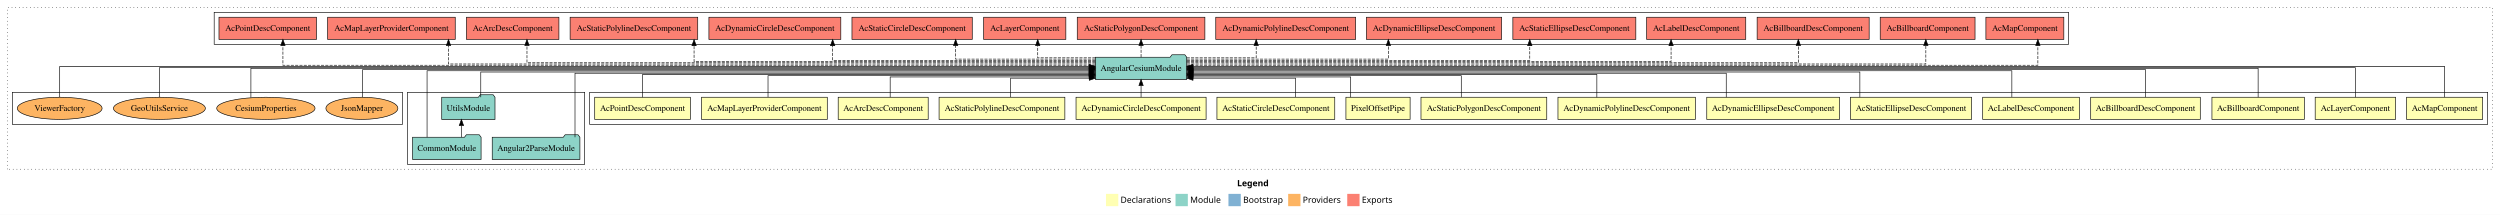
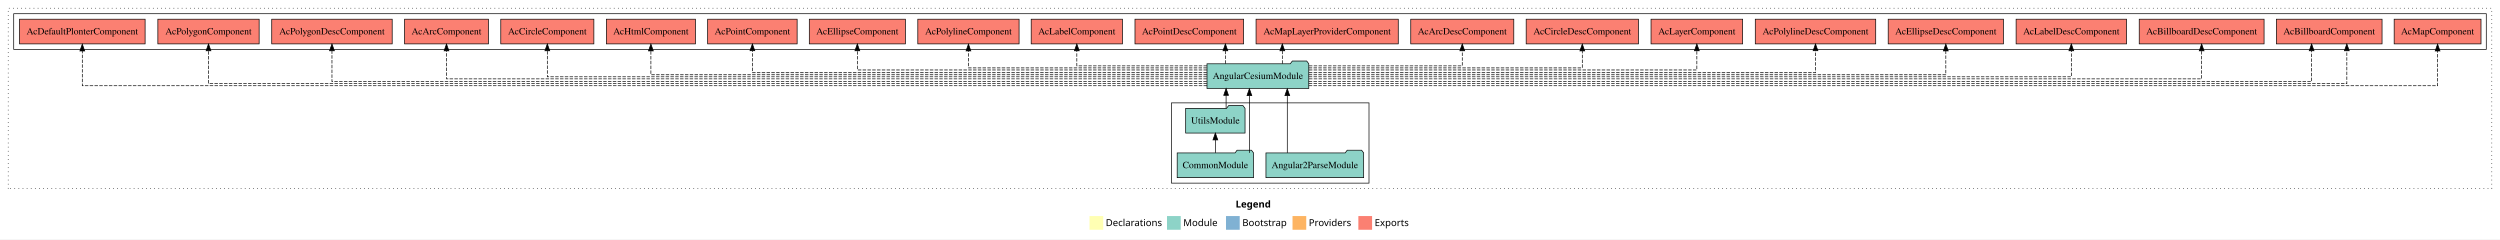
- <svg xmlns="http://www.w3.org/2000/svg" width="4062pt" height="349pt" viewBox="0.00 0.00 4062.00 349.00">
+ <svg xmlns="http://www.w3.org/2000/svg" width="3645pt" height="349pt" viewBox="0.00 0.00 3645.00 349.00">
  <g id="graph0" class="graph" transform="scale(1 1) rotate(0) translate(4 345)">
-     <polygon fill="#ffffff" stroke="transparent" points="-4,4 -4,-345 4058,-345 4058,4 -4,4" />
-     <text text-anchor="start" x="2006.009" y="-42.4" font-family="sans-serif" font-weight="bold" font-size="14.00" fill="#000000">Legend</text>
-     <polygon fill="#ffffb3" stroke="transparent" points="1793,-10 1793,-30 1813,-30 1813,-10 1793,-10" />
-     <text text-anchor="start" x="1816.629" y="-15.4" font-family="sans-serif" font-size="14.00" fill="#000000">  Declarations</text>
-     <polygon fill="#8dd3c7" stroke="transparent" points="1906,-10 1906,-30 1926,-30 1926,-10 1906,-10" />
-     <text text-anchor="start" x="1929.725" y="-15.4" font-family="sans-serif" font-size="14.00" fill="#000000">  Module</text>
-     <polygon fill="#80b1d3" stroke="transparent" points="1992,-10 1992,-30 2012,-30 2012,-10 1992,-10" />
-     <text text-anchor="start" x="2015.781" y="-15.4" font-family="sans-serif" font-size="14.00" fill="#000000">  Bootstrap</text>
-     <polygon fill="#fdb462" stroke="transparent" points="2089,-10 2089,-30 2109,-30 2109,-10 2089,-10" />
-     <text text-anchor="start" x="2112.673" y="-15.4" font-family="sans-serif" font-size="14.00" fill="#000000">  Providers</text>
-     <polygon fill="#fb8072" stroke="transparent" points="2185,-10 2185,-30 2205,-30 2205,-10 2185,-10" />
-     <text text-anchor="start" x="2208.726" y="-15.4" font-family="sans-serif" font-size="14.00" fill="#000000">  Exports</text>
+     <polygon fill="#ffffff" stroke="transparent" points="-4,4 -4,-345 3641,-345 3641,4 -4,4" />
+     <text text-anchor="start" x="1797.509" y="-42.4" font-family="sans-serif" font-weight="bold" font-size="14.00" fill="#000000">Legend</text>
+     <polygon fill="#ffffb3" stroke="transparent" points="1584.5,-10 1584.5,-30 1604.5,-30 1604.5,-10 1584.5,-10" />
+     <text text-anchor="start" x="1608.129" y="-15.4" font-family="sans-serif" font-size="14.00" fill="#000000">  Declarations</text>
+     <polygon fill="#8dd3c7" stroke="transparent" points="1697.5,-10 1697.5,-30 1717.5,-30 1717.5,-10 1697.5,-10" />
+     <text text-anchor="start" x="1721.225" y="-15.4" font-family="sans-serif" font-size="14.00" fill="#000000">  Module</text>
+     <polygon fill="#80b1d3" stroke="transparent" points="1783.5,-10 1783.5,-30 1803.5,-30 1803.5,-10 1783.5,-10" />
+     <text text-anchor="start" x="1807.281" y="-15.4" font-family="sans-serif" font-size="14.00" fill="#000000">  Bootstrap</text>
+     <polygon fill="#fdb462" stroke="transparent" points="1880.5,-10 1880.5,-30 1900.5,-30 1900.5,-10 1880.5,-10" />
+     <text text-anchor="start" x="1904.173" y="-15.4" font-family="sans-serif" font-size="14.00" fill="#000000">  Providers</text>
+     <polygon fill="#fb8072" stroke="transparent" points="1976.5,-10 1976.5,-30 1996.5,-30 1996.5,-10 1976.5,-10" />
+     <text text-anchor="start" x="2000.226" y="-15.4" font-family="sans-serif" font-size="14.00" fill="#000000">  Exports</text>
    <g id="clust1" class="cluster">
-       <polygon fill="none" stroke="#000000" stroke-dasharray="1,5" points="8,-70 8,-333 4046,-333 4046,-70 8,-70" />
-     </g>
-     <g id="clust2" class="cluster">
-       <polygon fill="none" stroke="#000000" points="954,-143 954,-195 4038,-195 4038,-143 954,-143" />
-     </g>
-     <g id="clust19" class="cluster">
-       <polygon fill="none" stroke="#000000" points="658,-78 658,-195 946,-195 946,-78 658,-78" />
-     </g>
-     <g id="clust20" class="cluster">
-       <polygon fill="none" stroke="#000000" points="344,-273 344,-325 3357,-325 3357,-273 344,-273" />
-     </g>
-     <g id="clust22" class="cluster">
-       <polygon fill="none" stroke="#000000" points="16,-143 16,-195 650,-195 650,-143 16,-143" />
+       <polygon fill="none" stroke="#000000" stroke-dasharray="1,5" points="8,-70 8,-333 3629,-333 3629,-70 8,-70" />
+     </g>
+     <g id="clust3" class="cluster">
+       <polygon fill="none" stroke="#000000" points="1704,-78 1704,-195 1992,-195 1992,-78 1704,-78" />
+     </g>
+     <g id="clust4" class="cluster">
+       <polygon fill="none" stroke="#000000" points="16,-273 16,-325 3621,-325 3621,-273 16,-273" />
    </g>
    <g id="node1" class="node">
-       <polygon fill="#ffffb3" stroke="#000000" points="4029.813,-187 3906.187,-187 3906.187,-151 4029.813,-151 4029.813,-187" />
-       <text text-anchor="middle" x="3968" y="-164.8" font-family="Times,serif" font-size="14.00" fill="#000000">AcMapComponent</text>
+       <polygon fill="#8dd3c7" stroke="#000000" points="1823.668,-122 1820.668,-126 1799.668,-126 1796.668,-122 1712.332,-122 1712.332,-86 1823.668,-86 1823.668,-122" />
+       <text text-anchor="middle" x="1768" y="-99.8" font-family="Times,serif" font-size="14.00" fill="#000000">CommonModule</text>
+     </g>
+     <g id="node3" class="node">
+       <polygon fill="#8dd3c7" stroke="#000000" points="1811.273,-187 1808.273,-191 1787.273,-191 1784.273,-187 1724.727,-187 1724.727,-151 1811.273,-151 1811.273,-187" />
+       <text text-anchor="middle" x="1768" y="-164.8" font-family="Times,serif" font-size="14.00" fill="#000000">UtilsModule</text>
+     </g>
+     <g id="edge26" class="edge">
+       <path fill="none" stroke="#000000" d="M1768,-122.106C1768,-122.106 1768,-140.991 1768,-140.991" />
+       <polygon fill="#000000" stroke="#000000" points="1764.5,-140.991 1768,-150.991 1771.5,-140.991 1764.5,-140.991" />
+     </g>
+     <g id="node4" class="node">
+       <polygon fill="#8dd3c7" stroke="#000000" points="1904.199,-252 1901.199,-256 1880.199,-256 1877.199,-252 1755.801,-252 1755.801,-216 1904.199,-216 1904.199,-252" />
+       <text text-anchor="middle" x="1830" y="-229.8" font-family="Times,serif" font-size="14.00" fill="#000000">AngularCesiumModule</text>
+     </g>
+     <g id="edge1" class="edge">
+       <path fill="none" stroke="#000000" d="M1817.61,-122.076C1817.61,-122.076 1817.61,-205.659 1817.61,-205.659" />
+       <polygon fill="#000000" stroke="#000000" points="1814.11,-205.659 1817.61,-215.659 1821.11,-205.659 1814.11,-205.659" />
+     </g>
+     <g id="node2" class="node">
+       <polygon fill="#8dd3c7" stroke="#000000" points="1984.239,-122 1981.239,-126 1960.239,-126 1957.239,-122 1841.761,-122 1841.761,-86 1984.239,-86 1984.239,-122" />
+       <text text-anchor="middle" x="1913" y="-99.8" font-family="Times,serif" font-size="14.00" fill="#000000">Angular2ParseModule</text>
+     </g>
+     <g id="edge2" class="edge">
+       <path fill="none" stroke="#000000" d="M1872.865,-122.076C1872.865,-122.076 1872.865,-205.659 1872.865,-205.659" />
+       <polygon fill="#000000" stroke="#000000" points="1869.365,-205.659 1872.865,-215.659 1876.365,-205.659 1869.365,-205.659" />
+     </g>
+     <g id="edge3" class="edge">
+       <path fill="none" stroke="#000000" d="M1783.643,-187.106C1783.643,-187.106 1783.643,-205.991 1783.643,-205.991" />
+       <polygon fill="#000000" stroke="#000000" points="1780.143,-205.991 1783.643,-215.991 1787.143,-205.991 1780.143,-205.991" />
+     </g>
+     <g id="node5" class="node">
+       <polygon fill="#fb8072" stroke="#000000" points="3613.313,-317 3486.687,-317 3486.687,-281 3613.313,-281 3613.313,-317" />
+       <text text-anchor="middle" x="3550" y="-294.8" font-family="Times,serif" font-size="14.00" fill="#000000">AcMapComponent </text>
+     </g>
+     <g id="edge4" class="edge">
+       <path fill="none" stroke="#000000" stroke-dasharray="5,2" d="M1904.182,-220C2233.86,-220 3550,-220 3550,-220 3550,-220 3550,-270.677 3550,-270.677" />
+       <polygon fill="#000000" stroke="#000000" points="3546.5,-270.677 3550,-280.677 3553.5,-270.677 3546.5,-270.677" />
+     </g>
+     <g id="node6" class="node">
+       <polygon fill="#fb8072" stroke="#000000" points="3469.037,-317 3314.963,-317 3314.963,-281 3469.037,-281 3469.037,-317" />
+       <text text-anchor="middle" x="3392" y="-294.8" font-family="Times,serif" font-size="14.00" fill="#000000">AcBillboardComponent </text>
+     </g>
+     <g id="edge5" class="edge">
+       <path fill="none" stroke="#000000" stroke-dasharray="5,2" d="M1904.1,-226C2210.987,-226 3366.327,-226 3366.327,-226 3366.327,-226 3366.327,-270.955 3366.327,-270.955" />
+       <polygon fill="#000000" stroke="#000000" points="3362.827,-270.955 3366.327,-280.955 3369.827,-270.955 3362.827,-270.955" />
+     </g>
+     <g id="edge19" class="edge">
+       <path fill="none" stroke="#000000" stroke-dasharray="5,2" d="M1904.183,-223C2217.662,-223 3417.673,-223 3417.673,-223 3417.673,-223 3417.673,-270.989 3417.673,-270.989" />
+       <polygon fill="#000000" stroke="#000000" points="3414.173,-270.989 3417.673,-280.989 3421.173,-270.989 3414.173,-270.989" />
+     </g>
+     <g id="node7" class="node">
+       <polygon fill="#fb8072" stroke="#000000" points="3297.018,-317 3114.982,-317 3114.982,-281 3297.018,-281 3297.018,-317" />
+       <text text-anchor="middle" x="3206" y="-294.8" font-family="Times,serif" font-size="14.00" fill="#000000">AcBillboardDescComponent </text>
+     </g>
+     <g id="edge6" class="edge">
+       <path fill="none" stroke="#000000" stroke-dasharray="5,2" d="M1904.468,-230C2190.943,-230 3206,-230 3206,-230 3206,-230 3206,-270.871 3206,-270.871" />
+       <polygon fill="#000000" stroke="#000000" points="3202.5,-270.871 3206,-280.871 3209.5,-270.871 3202.5,-270.871" />
+     </g>
+     <g id="node8" class="node">
+       <polygon fill="#fb8072" stroke="#000000" points="3096.506,-317 2935.494,-317 2935.494,-281 3096.506,-281 3096.506,-317" />
+       <text text-anchor="middle" x="3016" y="-294.8" font-family="Times,serif" font-size="14.00" fill="#000000">AcLabelDescComponent </text>
+     </g>
+     <g id="edge7" class="edge">
+       <path fill="none" stroke="#000000" stroke-dasharray="5,2" d="M1904.19,-233C2163.834,-233 3016,-233 3016,-233 3016,-233 3016,-270.965 3016,-270.965" />
+       <polygon fill="#000000" stroke="#000000" points="3012.5,-270.965 3016,-280.965 3019.5,-270.965 3012.5,-270.965" />
+     </g>
+     <g id="node9" class="node">
+       <polygon fill="#fb8072" stroke="#000000" points="2917.018,-317 2748.982,-317 2748.982,-281 2917.018,-281 2917.018,-317" />
+       <text text-anchor="middle" x="2833" y="-294.8" font-family="Times,serif" font-size="14.00" fill="#000000">AcEllipseDescComponent </text>
+     </g>
+     <g id="edge8" class="edge">
+       <path fill="none" stroke="#000000" stroke-dasharray="5,2" d="M1904.16,-236C2136.2,-236 2833,-236 2833,-236 2833,-236 2833,-270.778 2833,-270.778" />
+       <polygon fill="#000000" stroke="#000000" points="2829.5,-270.778 2833,-280.778 2836.5,-270.778 2829.5,-270.778" />
+     </g>
+     <g id="node10" class="node">
+       <polygon fill="#fb8072" stroke="#000000" points="2730.803,-317 2555.197,-317 2555.197,-281 2730.803,-281 2730.803,-317" />
+       <text text-anchor="middle" x="2643" y="-294.8" font-family="Times,serif" font-size="14.00" fill="#000000">AcPolylineDescComponent </text>
+     </g>
+     <g id="edge9" class="edge">
+       <path fill="none" stroke="#000000" stroke-dasharray="5,2" d="M1904.304,-239C2105.002,-239 2643,-239 2643,-239 2643,-239 2643,-270.998 2643,-270.998" />
+       <polygon fill="#000000" stroke="#000000" points="2639.5,-270.998 2643,-280.998 2646.5,-270.998 2639.5,-270.998" />
+     </g>
+     <g id="node11" class="node">
+       <polygon fill="#fb8072" stroke="#000000" points="2536.796,-317 2403.204,-317 2403.204,-281 2536.796,-281 2536.796,-317" />
+       <text text-anchor="middle" x="2470" y="-294.8" font-family="Times,serif" font-size="14.00" fill="#000000">AcLayerComponent </text>
+     </g>
+     <g id="edge10" class="edge">
+       <path fill="none" stroke="#000000" stroke-dasharray="5,2" d="M1904.355,-243C2073.002,-243 2470,-243 2470,-243 2470,-243 2470,-270.973 2470,-270.973" />
+       <polygon fill="#000000" stroke="#000000" points="2466.5,-270.973 2470,-280.973 2473.5,-270.973 2466.5,-270.973" />
+     </g>
+     <g id="node12" class="node">
+       <polygon fill="#fb8072" stroke="#000000" points="2384.842,-317 2221.158,-317 2221.158,-281 2384.842,-281 2384.842,-317" />
+       <text text-anchor="middle" x="2303" y="-294.8" font-family="Times,serif" font-size="14.00" fill="#000000">AcCircleDescComponent </text>
+     </g>
+     <g id="edge11" class="edge">
+       <path fill="none" stroke="#000000" stroke-dasharray="5,2" d="M1904.166,-246C2037.284,-246 2303,-246 2303,-246 2303,-246 2303,-270.76 2303,-270.76" />
+       <polygon fill="#000000" stroke="#000000" points="2299.5,-270.76 2303,-280.76 2306.5,-270.76 2299.5,-270.76" />
+     </g>
+     <g id="node13" class="node">
+       <polygon fill="#fb8072" stroke="#000000" points="2203.116,-317 2052.884,-317 2052.884,-281 2203.116,-281 2203.116,-317" />
+       <text text-anchor="middle" x="2128" y="-294.8" font-family="Times,serif" font-size="14.00" fill="#000000">AcArcDescComponent </text>
+     </g>
+     <g id="edge12" class="edge">
+       <path fill="none" stroke="#000000" stroke-dasharray="5,2" d="M1904.429,-249C1992.695,-249 2128,-249 2128,-249 2128,-249 2128,-270.949 2128,-270.949" />
+       <polygon fill="#000000" stroke="#000000" points="2124.5,-270.949 2128,-280.949 2131.5,-270.949 2124.5,-270.949" />
+     </g>
+     <g id="node14" class="node">
+       <polygon fill="#fb8072" stroke="#000000" points="2034.665,-317 1827.335,-317 1827.335,-281 2034.665,-281 2034.665,-317" />
+       <text text-anchor="middle" x="1931" y="-294.8" font-family="Times,serif" font-size="14.00" fill="#000000">AcMapLayerProviderComponent </text>
+     </g>
+     <g id="edge13" class="edge">
+       <path fill="none" stroke="#000000" stroke-dasharray="5,2" d="M1865.634,-252.106C1865.634,-252.106 1865.634,-270.991 1865.634,-270.991" />
+       <polygon fill="#000000" stroke="#000000" points="1862.134,-270.991 1865.634,-280.991 1869.134,-270.991 1862.134,-270.991" />
+     </g>
+     <g id="node15" class="node">
+       <polygon fill="#fb8072" stroke="#000000" points="1809.198,-317 1650.802,-317 1650.802,-281 1809.198,-281 1809.198,-317" />
+       <text text-anchor="middle" x="1730" y="-294.8" font-family="Times,serif" font-size="14.00" fill="#000000">AcPointDescComponent </text>
+     </g>
+     <g id="edge14" class="edge">
+       <path fill="none" stroke="#000000" stroke-dasharray="5,2" d="M1782.625,-252.106C1782.625,-252.106 1782.625,-270.991 1782.625,-270.991" />
+       <polygon fill="#000000" stroke="#000000" points="1779.125,-270.991 1782.625,-280.991 1786.125,-270.991 1779.125,-270.991" />
+     </g>
+     <g id="node16" class="node">
+       <polygon fill="#fb8072" stroke="#000000" points="1632.526,-317 1499.474,-317 1499.474,-281 1632.526,-281 1632.526,-317" />
+       <text text-anchor="middle" x="1566" y="-294.8" font-family="Times,serif" font-size="14.00" fill="#000000">AcLabelComponent </text>
+     </g>
+     <g id="edge15" class="edge">
+       <path fill="none" stroke="#000000" stroke-dasharray="5,2" d="M1755.759,-249C1677.674,-249 1566,-249 1566,-249 1566,-249 1566,-270.949 1566,-270.949" />
+       <polygon fill="#000000" stroke="#000000" points="1562.5,-270.949 1566,-280.949 1569.5,-270.949 1562.5,-270.949" />
    </g>
    <g id="node17" class="node">
-       <polygon fill="#8dd3c7" stroke="#000000" points="1924.199,-252 1921.199,-256 1900.199,-256 1897.199,-252 1775.801,-252 1775.801,-216 1924.199,-216 1924.199,-252" />
-       <text text-anchor="middle" x="1850" y="-229.8" font-family="Times,serif" font-size="14.00" fill="#000000">AngularCesiumModule</text>
-     </g>
-     <g id="edge1" class="edge">
-       <path fill="none" stroke="#000000" d="M3968,-187.223C3968,-207.365 3968,-237 3968,-237 3968,-237 1934.139,-237 1934.139,-237" />
-       <polygon fill="#000000" stroke="#000000" points="1934.139,-233.5 1924.139,-237 1934.139,-240.5 1934.139,-233.5" />
-     </g>
-     <g id="node2" class="node">
-       <polygon fill="#ffffb3" stroke="#000000" points="3888.296,-187 3757.704,-187 3757.704,-151 3888.296,-151 3888.296,-187" />
-       <text text-anchor="middle" x="3823" y="-164.8" font-family="Times,serif" font-size="14.00" fill="#000000">AcLayerComponent</text>
-     </g>
-     <g id="edge2" class="edge">
-       <path fill="none" stroke="#000000" d="M3823,-187.035C3823,-206.576 3823,-235 3823,-235 3823,-235 1934.338,-235 1934.338,-235" />
-       <polygon fill="#000000" stroke="#000000" points="1934.338,-231.5 1924.338,-235 1934.338,-238.5 1934.338,-231.5" />
-     </g>
-     <g id="node3" class="node">
-       <polygon fill="#ffffb3" stroke="#000000" points="3740.038,-187 3589.962,-187 3589.962,-151 3740.038,-151 3740.038,-187" />
-       <text text-anchor="middle" x="3665" y="-164.8" font-family="Times,serif" font-size="14.00" fill="#000000">AcBillboardComponent</text>
-     </g>
-     <g id="edge3" class="edge">
-       <path fill="none" stroke="#000000" d="M3665,-187.106C3665,-206.339 3665,-234 3665,-234 3665,-234 1934.249,-234 1934.249,-234" />
-       <polygon fill="#000000" stroke="#000000" points="1934.249,-230.5 1924.249,-234 1934.249,-237.5 1934.249,-230.5" />
-     </g>
-     <g id="node4" class="node">
-       <polygon fill="#ffffb3" stroke="#000000" points="3571.018,-187 3392.982,-187 3392.982,-151 3571.018,-151 3571.018,-187" />
-       <text text-anchor="middle" x="3482" y="-164.8" font-family="Times,serif" font-size="14.00" fill="#000000">AcBillboardDescComponent</text>
-     </g>
-     <g id="edge4" class="edge">
-       <path fill="none" stroke="#000000" d="M3482,-187.222C3482,-205.828 3482,-232 3482,-232 3482,-232 1934.364,-232 1934.364,-232" />
-       <polygon fill="#000000" stroke="#000000" points="1934.364,-228.5 1924.364,-232 1934.364,-235.5 1934.364,-228.5" />
-     </g>
-     <g id="node5" class="node">
-       <polygon fill="#ffffb3" stroke="#000000" points="3374.507,-187 3217.493,-187 3217.493,-151 3374.507,-151 3374.507,-187" />
-       <text text-anchor="middle" x="3296" y="-164.8" font-family="Times,serif" font-size="14.00" fill="#000000">AcLabelDescComponent</text>
-     </g>
-     <g id="edge5" class="edge">
-       <path fill="none" stroke="#000000" d="M3264.865,-187.302C3264.865,-205.27 3264.865,-230 3264.865,-230 3264.865,-230 1934.573,-230 1934.573,-230" />
-       <polygon fill="#000000" stroke="#000000" points="1934.573,-226.5 1924.573,-230 1934.573,-233.5 1934.573,-226.5" />
-     </g>
-     <g id="node6" class="node">
-       <polygon fill="#ffffb3" stroke="#000000" points="3199.402,-187 3002.598,-187 3002.598,-151 3199.402,-151 3199.402,-187" />
-       <text text-anchor="middle" x="3101" y="-164.8" font-family="Times,serif" font-size="14.00" fill="#000000">AcStaticEllipseDescComponent</text>
-     </g>
-     <g id="edge6" class="edge">
-       <path fill="none" stroke="#000000" d="M3017.904,-187.023C3017.904,-204.373 3017.904,-228 3017.904,-228 3017.904,-228 1934.388,-228 1934.388,-228" />
-       <polygon fill="#000000" stroke="#000000" points="1934.388,-224.5 1924.388,-228 1934.388,-231.5 1934.388,-224.5" />
-     </g>
-     <g id="node7" class="node">
-       <polygon fill="#ffffb3" stroke="#000000" points="2984.835,-187 2769.165,-187 2769.165,-151 2984.835,-151 2984.835,-187" />
-       <text text-anchor="middle" x="2877" y="-164.8" font-family="Times,serif" font-size="14.00" fill="#000000">AcDynamicEllipseDescComponent</text>
-     </g>
-     <g id="edge7" class="edge">
-       <path fill="none" stroke="#000000" d="M2800.793,-187.035C2800.793,-203.734 2800.793,-226 2800.793,-226 2800.793,-226 1934.211,-226 1934.211,-226" />
-       <polygon fill="#000000" stroke="#000000" points="1934.211,-222.5 1924.211,-226 1934.211,-229.5 1934.211,-222.5" />
-     </g>
-     <g id="node8" class="node">
-       <polygon fill="#ffffb3" stroke="#000000" points="2750.62,-187 2527.38,-187 2527.38,-151 2750.62,-151 2750.62,-187" />
-       <text text-anchor="middle" x="2639" y="-164.8" font-family="Times,serif" font-size="14.00" fill="#000000">AcDynamicPolylineDescComponent</text>
-     </g>
-     <g id="edge8" class="edge">
-       <path fill="none" stroke="#000000" d="M2590.57,-187.009C2590.57,-203.049 2590.57,-224 2590.57,-224 2590.57,-224 1934.399,-224 1934.399,-224" />
-       <polygon fill="#000000" stroke="#000000" points="1934.399,-220.5 1924.399,-224 1934.399,-227.5 1934.399,-220.5" />
-     </g>
-     <g id="node9" class="node">
-       <polygon fill="#ffffb3" stroke="#000000" points="2509.191,-187 2304.809,-187 2304.809,-151 2509.191,-151 2509.191,-187" />
-       <text text-anchor="middle" x="2407" y="-164.8" font-family="Times,serif" font-size="14.00" fill="#000000">AcStaticPolygonDescComponent</text>
-     </g>
-     <g id="edge9" class="edge">
-       <path fill="none" stroke="#000000" d="M2370.286,-187.24C2370.286,-202.571 2370.286,-222 2370.286,-222 2370.286,-222 1934.268,-222 1934.268,-222" />
-       <polygon fill="#000000" stroke="#000000" points="1934.268,-218.5 1924.268,-222 1934.268,-225.5 1934.268,-218.5" />
-     </g>
-     <g id="node10" class="node">
-       <polygon fill="#ffffb3" stroke="#000000" points="2287.144,-187 2182.856,-187 2182.856,-151 2287.144,-151 2287.144,-187" />
-       <text text-anchor="middle" x="2235" y="-164.8" font-family="Times,serif" font-size="14.00" fill="#000000">PixelOffsetPipe</text>
-     </g>
-     <g id="edge10" class="edge">
-       <path fill="none" stroke="#000000" d="M2190.619,-187.124C2190.619,-201.783 2190.619,-220 2190.619,-220 2190.619,-220 1934.329,-220 1934.329,-220" />
-       <polygon fill="#000000" stroke="#000000" points="1934.329,-216.5 1924.329,-220 1934.329,-223.5 1934.329,-216.5" />
-     </g>
-     <g id="node11" class="node">
-       <polygon fill="#ffffb3" stroke="#000000" points="2164.725,-187 1973.275,-187 1973.275,-151 2164.725,-151 2164.725,-187" />
-       <text text-anchor="middle" x="2069" y="-164.8" font-family="Times,serif" font-size="14.00" fill="#000000">AcStaticCircleDescComponent</text>
-     </g>
-     <g id="edge11" class="edge">
-       <path fill="none" stroke="#000000" d="M2100.954,-187.246C2100.954,-201.177 2100.954,-218 2100.954,-218 2100.954,-218 1934.276,-218 1934.276,-218" />
-       <polygon fill="#000000" stroke="#000000" points="1934.276,-214.5 1924.276,-218 1934.276,-221.5 1934.276,-214.5" />
-     </g>
-     <g id="node12" class="node">
-       <polygon fill="#ffffb3" stroke="#000000" points="1955.659,-187 1744.341,-187 1744.341,-151 1955.659,-151 1955.659,-187" />
-       <text text-anchor="middle" x="1850" y="-164.8" font-family="Times,serif" font-size="14.00" fill="#000000">AcDynamicCircleDescComponent</text>
-     </g>
-     <g id="edge12" class="edge">
-       <path fill="none" stroke="#000000" d="M1850,-187.106C1850,-187.106 1850,-205.991 1850,-205.991" />
-       <polygon fill="#000000" stroke="#000000" points="1846.5,-205.991 1850,-215.991 1853.5,-205.991 1846.5,-205.991" />
-     </g>
-     <g id="node13" class="node">
-       <polygon fill="#ffffb3" stroke="#000000" points="1726.187,-187 1521.813,-187 1521.813,-151 1726.187,-151 1726.187,-187" />
-       <text text-anchor="middle" x="1624" y="-164.8" font-family="Times,serif" font-size="14.00" fill="#000000">AcStaticPolylineDescComponent</text>
-     </g>
-     <g id="edge13" class="edge">
-       <path fill="none" stroke="#000000" d="M1638.099,-187.246C1638.099,-201.177 1638.099,-218 1638.099,-218 1638.099,-218 1765.887,-218 1765.887,-218" />
-       <polygon fill="#000000" stroke="#000000" points="1765.887,-221.5 1775.887,-218 1765.887,-214.5 1765.887,-221.5" />
-     </g>
-     <g id="node14" class="node">
-       <polygon fill="#ffffb3" stroke="#000000" points="1504.116,-187 1357.884,-187 1357.884,-151 1504.116,-151 1504.116,-187" />
-       <text text-anchor="middle" x="1431" y="-164.8" font-family="Times,serif" font-size="14.00" fill="#000000">AcArcDescComponent</text>
-     </g>
-     <g id="edge14" class="edge">
-       <path fill="none" stroke="#000000" d="M1442.348,-187.124C1442.348,-201.783 1442.348,-220 1442.348,-220 1442.348,-220 1765.704,-220 1765.704,-220" />
-       <polygon fill="#000000" stroke="#000000" points="1765.704,-223.5 1775.704,-220 1765.704,-216.5 1765.704,-223.5" />
-     </g>
-     <g id="node15" class="node">
-       <polygon fill="#ffffb3" stroke="#000000" points="1340.164,-187 1135.836,-187 1135.836,-151 1340.164,-151 1340.164,-187" />
-       <text text-anchor="middle" x="1238" y="-164.8" font-family="Times,serif" font-size="14.00" fill="#000000">AcMapLayerProviderComponent</text>
-     </g>
-     <g id="edge15" class="edge">
-       <path fill="none" stroke="#000000" d="M1243.876,-187.24C1243.876,-202.571 1243.876,-222 1243.876,-222 1243.876,-222 1765.677,-222 1765.677,-222" />
-       <polygon fill="#000000" stroke="#000000" points="1765.677,-225.5 1775.677,-222 1765.677,-218.5 1765.677,-225.5" />
-     </g>
-     <g id="node16" class="node">
-       <polygon fill="#ffffb3" stroke="#000000" points="1117.698,-187 962.302,-187 962.302,-151 1117.698,-151 1117.698,-187" />
-       <text text-anchor="middle" x="1040" y="-164.8" font-family="Times,serif" font-size="14.00" fill="#000000">AcPointDescComponent</text>
+       <polygon fill="#fb8072" stroke="#000000" points="1481.823,-317 1334.177,-317 1334.177,-281 1481.823,-281 1481.823,-317" />
+       <text text-anchor="middle" x="1408" y="-294.8" font-family="Times,serif" font-size="14.00" fill="#000000">AcPolylineComponent </text>
    </g>
    <g id="edge16" class="edge">
-       <path fill="none" stroke="#000000" d="M1040,-187.009C1040,-203.049 1040,-224 1040,-224 1040,-224 1765.61,-224 1765.61,-224" />
-       <polygon fill="#000000" stroke="#000000" points="1765.61,-227.5 1775.61,-224 1765.61,-220.5 1765.61,-227.5" />
+       <path fill="none" stroke="#000000" stroke-dasharray="5,2" d="M1755.526,-246C1634.378,-246 1408,-246 1408,-246 1408,-246 1408,-270.76 1408,-270.76" />
+       <polygon fill="#000000" stroke="#000000" points="1404.5,-270.76 1408,-280.76 1411.5,-270.76 1404.5,-270.76" />
+     </g>
+     <g id="node18" class="node">
+       <polygon fill="#fb8072" stroke="#000000" points="1316.037,-317 1175.963,-317 1175.963,-281 1316.037,-281 1316.037,-317" />
+       <text text-anchor="middle" x="1246" y="-294.8" font-family="Times,serif" font-size="14.00" fill="#000000">AcEllipseComponent </text>
+     </g>
+     <g id="edge17" class="edge">
+       <path fill="none" stroke="#000000" stroke-dasharray="5,2" d="M1755.74,-243C1598.447,-243 1246,-243 1246,-243 1246,-243 1246,-270.973 1246,-270.973" />
+       <polygon fill="#000000" stroke="#000000" points="1242.5,-270.973 1246,-280.973 1249.5,-270.973 1242.5,-270.973" />
+     </g>
+     <g id="node19" class="node">
+       <polygon fill="#fb8072" stroke="#000000" points="1158.218,-317 1027.782,-317 1027.782,-281 1158.218,-281 1158.218,-317" />
+       <text text-anchor="middle" x="1093" y="-294.8" font-family="Times,serif" font-size="14.00" fill="#000000">AcPointComponent </text>
+     </g>
+     <g id="edge18" class="edge">
+       <path fill="none" stroke="#000000" stroke-dasharray="5,2" d="M1755.618,-239C1568.488,-239 1093,-239 1093,-239 1093,-239 1093,-270.998 1093,-270.998" />
+       <polygon fill="#000000" stroke="#000000" points="1089.5,-270.998 1093,-280.998 1096.5,-270.998 1089.5,-270.998" />
+     </g>
+     <g id="node20" class="node">
+       <polygon fill="#fb8072" stroke="#000000" points="1009.932,-317 880.068,-317 880.068,-281 1009.932,-281 1009.932,-317" />
+       <text text-anchor="middle" x="945" y="-294.8" font-family="Times,serif" font-size="14.00" fill="#000000">AcHtmlComponent </text>
+     </g>
+     <g id="edge20" class="edge">
+       <path fill="none" stroke="#000000" stroke-dasharray="5,2" d="M1755.688,-236C1542.656,-236 945,-236 945,-236 945,-236 945,-270.778 945,-270.778" />
+       <polygon fill="#000000" stroke="#000000" points="941.5,-270.778 945,-280.778 948.5,-270.778 941.5,-270.778" />
    </g>
    <g id="node21" class="node">
-       <polygon fill="#fb8072" stroke="#000000" points="3349.313,-317 3222.687,-317 3222.687,-281 3349.313,-281 3349.313,-317" />
-       <text text-anchor="middle" x="3286" y="-294.8" font-family="Times,serif" font-size="14.00" fill="#000000">AcMapComponent </text>
-     </g>
-     <g id="edge20" class="edge">
-       <path fill="none" stroke="#000000" stroke-dasharray="5,2" d="M1924.263,-239C2221.199,-239 3307.135,-239 3307.135,-239 3307.135,-239 3307.135,-270.998 3307.135,-270.998" />
-       <polygon fill="#000000" stroke="#000000" points="3303.636,-270.998 3307.135,-280.998 3310.636,-270.998 3303.636,-270.998" />
+       <polygon fill="#fb8072" stroke="#000000" points="861.862,-317 726.138,-317 726.138,-281 861.862,-281 861.862,-317" />
+       <text text-anchor="middle" x="794" y="-294.8" font-family="Times,serif" font-size="14.00" fill="#000000">AcCircleComponent </text>
+     </g>
+     <g id="edge21" class="edge">
+       <path fill="none" stroke="#000000" stroke-dasharray="5,2" d="M1755.493,-233C1517.948,-233 794,-233 794,-233 794,-233 794,-270.965 794,-270.965" />
+       <polygon fill="#000000" stroke="#000000" points="790.5,-270.965 794,-280.965 797.5,-270.965 790.5,-270.965" />
    </g>
    <g id="node22" class="node">
-       <polygon fill="#fb8072" stroke="#000000" points="3205.037,-317 3050.963,-317 3050.963,-281 3205.037,-281 3205.037,-317" />
-       <text text-anchor="middle" x="3128" y="-294.8" font-family="Times,serif" font-size="14.00" fill="#000000">AcBillboardComponent </text>
-     </g>
-     <g id="edge21" class="edge">
-       <path fill="none" stroke="#000000" stroke-dasharray="5,2" d="M1924.533,-241C2197.264,-241 3125.091,-241 3125.091,-241 3125.091,-241 3125.091,-270.966 3125.091,-270.966" />
-       <polygon fill="#000000" stroke="#000000" points="3121.591,-270.966 3125.091,-280.966 3128.591,-270.966 3121.591,-270.966" />
+       <polygon fill="#fb8072" stroke="#000000" points="708.135,-317 585.865,-317 585.865,-281 708.135,-281 708.135,-317" />
+       <text text-anchor="middle" x="647" y="-294.8" font-family="Times,serif" font-size="14.00" fill="#000000">AcArcComponent </text>
+     </g>
+     <g id="edge22" class="edge">
+       <path fill="none" stroke="#000000" stroke-dasharray="5,2" d="M1755.55,-230C1496.032,-230 647,-230 647,-230 647,-230 647,-270.871 647,-270.871" />
+       <polygon fill="#000000" stroke="#000000" points="643.5,-270.871 647,-280.871 650.5,-270.871 643.5,-270.871" />
    </g>
    <g id="node23" class="node">
-       <polygon fill="#fb8072" stroke="#000000" points="3033.018,-317 2850.982,-317 2850.982,-281 3033.018,-281 3033.018,-317" />
-       <text text-anchor="middle" x="2942" y="-294.8" font-family="Times,serif" font-size="14.00" fill="#000000">AcBillboardDescComponent </text>
-     </g>
-     <g id="edge22" class="edge">
-       <path fill="none" stroke="#000000" stroke-dasharray="5,2" d="M1924.249,-243C2166.437,-243 2917.954,-243 2917.954,-243 2917.954,-243 2917.954,-270.973 2917.954,-270.973" />
-       <polygon fill="#000000" stroke="#000000" points="2914.454,-270.973 2917.954,-280.973 2921.454,-270.973 2914.454,-270.973" />
+       <polygon fill="#fb8072" stroke="#000000" points="567.807,-317 392.193,-317 392.193,-281 567.807,-281 567.807,-317" />
+       <text text-anchor="middle" x="480" y="-294.8" font-family="Times,serif" font-size="14.00" fill="#000000">AcPolygonDescComponent </text>
+     </g>
+     <g id="edge23" class="edge">
+       <path fill="none" stroke="#000000" stroke-dasharray="5,2" d="M1755.495,-226C1472.483,-226 480,-226 480,-226 480,-226 480,-270.955 480,-270.955" />
+       <polygon fill="#000000" stroke="#000000" points="476.5,-270.955 480,-280.955 483.5,-270.955 476.5,-270.955" />
    </g>
    <g id="node24" class="node">
-       <polygon fill="#fb8072" stroke="#000000" points="2832.506,-317 2671.494,-317 2671.494,-281 2832.506,-281 2832.506,-317" />
-       <text text-anchor="middle" x="2752" y="-294.8" font-family="Times,serif" font-size="14.00" fill="#000000">AcLabelDescComponent </text>
-     </g>
-     <g id="edge23" class="edge">
-       <path fill="none" stroke="#000000" stroke-dasharray="5,2" d="M1924.167,-245C2133.051,-245 2711.153,-245 2711.153,-245 2711.153,-245 2711.153,-270.718 2711.153,-270.718" />
-       <polygon fill="#000000" stroke="#000000" points="2707.653,-270.718 2711.153,-280.718 2714.653,-270.718 2707.653,-270.718" />
+       <polygon fill="#fb8072" stroke="#000000" points="373.827,-317 226.173,-317 226.173,-281 373.827,-281 373.827,-317" />
+       <text text-anchor="middle" x="300" y="-294.8" font-family="Times,serif" font-size="14.00" fill="#000000">AcPolygonComponent </text>
+     </g>
+     <g id="edge24" class="edge">
+       <path fill="none" stroke="#000000" stroke-dasharray="5,2" d="M1755.688,-223C1449.286,-223 300,-223 300,-223 300,-223 300,-270.989 300,-270.989" />
+       <polygon fill="#000000" stroke="#000000" points="296.5,-270.989 300,-280.989 303.5,-270.989 296.5,-270.989" />
    </g>
    <g id="node25" class="node">
-       <polygon fill="#fb8072" stroke="#000000" points="2653.901,-317 2454.099,-317 2454.099,-281 2653.901,-281 2653.901,-317" />
-       <text text-anchor="middle" x="2554" y="-294.8" font-family="Times,serif" font-size="14.00" fill="#000000">AcStaticEllipseDescComponent </text>
-     </g>
-     <g id="edge24" class="edge">
-       <path fill="none" stroke="#000000" stroke-dasharray="5,2" d="M1924.307,-247C2091.258,-247 2481.572,-247 2481.572,-247 2481.572,-247 2481.572,-270.813 2481.572,-270.813" />
-       <polygon fill="#000000" stroke="#000000" points="2478.073,-270.813 2481.572,-280.813 2485.073,-270.813 2478.073,-270.813" />
-     </g>
-     <g id="node26" class="node">
-       <polygon fill="#fb8072" stroke="#000000" points="2435.835,-317 2216.165,-317 2216.165,-281 2435.835,-281 2435.835,-317" />
-       <text text-anchor="middle" x="2326" y="-294.8" font-family="Times,serif" font-size="14.00" fill="#000000">AcDynamicEllipseDescComponent </text>
+       <polygon fill="#fb8072" stroke="#000000" points="207.571,-317 24.429,-317 24.429,-281 207.571,-281 207.571,-317" />
+       <text text-anchor="middle" x="116" y="-294.8" font-family="Times,serif" font-size="14.00" fill="#000000">AcDefaultPlonterComponent </text>
    </g>
    <g id="edge25" class="edge">
-       <path fill="none" stroke="#000000" stroke-dasharray="5,2" d="M1924.17,-249C2040.275,-249 2251.827,-249 2251.827,-249 2251.827,-249 2251.827,-270.949 2251.827,-270.949" />
-       <polygon fill="#000000" stroke="#000000" points="2248.327,-270.949 2251.827,-280.949 2255.327,-270.949 2248.327,-270.949" />
-     </g>
-     <g id="node27" class="node">
-       <polygon fill="#fb8072" stroke="#000000" points="2198.62,-317 1971.38,-317 1971.38,-281 2198.62,-281 2198.62,-317" />
-       <text text-anchor="middle" x="2085" y="-294.8" font-family="Times,serif" font-size="14.00" fill="#000000">AcDynamicPolylineDescComponent </text>
-     </g>
-     <g id="edge26" class="edge">
-       <path fill="none" stroke="#000000" stroke-dasharray="5,2" d="M1924.194,-251C1976.416,-251 2037.046,-251 2037.046,-251 2037.046,-251 2037.046,-270.853 2037.046,-270.853" />
-       <polygon fill="#000000" stroke="#000000" points="2033.546,-270.853 2037.046,-280.853 2040.546,-270.853 2033.546,-270.853" />
-     </g>
-     <g id="node28" class="node">
-       <polygon fill="#fb8072" stroke="#000000" points="1953.691,-317 1746.309,-317 1746.309,-281 1953.691,-281 1953.691,-317" />
-       <text text-anchor="middle" x="1850" y="-294.8" font-family="Times,serif" font-size="14.00" fill="#000000">AcStaticPolygonDescComponent </text>
-     </g>
-     <g id="edge27" class="edge">
-       <path fill="none" stroke="#000000" stroke-dasharray="5,2" d="M1850,-252.106C1850,-252.106 1850,-270.991 1850,-270.991" />
-       <polygon fill="#000000" stroke="#000000" points="1846.5,-270.991 1850,-280.991 1853.5,-270.991 1846.5,-270.991" />
-     </g>
-     <g id="node29" class="node">
-       <polygon fill="#fb8072" stroke="#000000" points="1727.796,-317 1594.204,-317 1594.204,-281 1727.796,-281 1727.796,-317" />
-       <text text-anchor="middle" x="1661" y="-294.8" font-family="Times,serif" font-size="14.00" fill="#000000">AcLayerComponent </text>
-     </g>
-     <g id="edge28" class="edge">
-       <path fill="none" stroke="#000000" stroke-dasharray="5,2" d="M1775.866,-251C1730.887,-251 1682.096,-251 1682.096,-251 1682.096,-251 1682.096,-270.853 1682.096,-270.853" />
-       <polygon fill="#000000" stroke="#000000" points="1678.596,-270.853 1682.096,-280.853 1685.596,-270.853 1678.596,-270.853" />
-     </g>
-     <g id="node30" class="node">
-       <polygon fill="#fb8072" stroke="#000000" points="1575.725,-317 1380.275,-317 1380.275,-281 1575.725,-281 1575.725,-317" />
-       <text text-anchor="middle" x="1478" y="-294.8" font-family="Times,serif" font-size="14.00" fill="#000000">AcStaticCircleDescComponent </text>
-     </g>
-     <g id="edge29" class="edge">
-       <path fill="none" stroke="#000000" stroke-dasharray="5,2" d="M1775.536,-249C1686.33,-249 1548.76,-249 1548.76,-249 1548.76,-249 1548.76,-270.949 1548.76,-270.949" />
-       <polygon fill="#000000" stroke="#000000" points="1545.26,-270.949 1548.76,-280.949 1552.26,-270.949 1545.26,-270.949" />
-     </g>
-     <g id="node31" class="node">
-       <polygon fill="#fb8072" stroke="#000000" points="1362.159,-317 1147.841,-317 1147.841,-281 1362.159,-281 1362.159,-317" />
-       <text text-anchor="middle" x="1255" y="-294.8" font-family="Times,serif" font-size="14.00" fill="#000000">AcDynamicCircleDescComponent </text>
-     </g>
-     <g id="edge30" class="edge">
-       <path fill="none" stroke="#000000" stroke-dasharray="5,2" d="M1775.789,-247C1636.295,-247 1348.887,-247 1348.887,-247 1348.887,-247 1348.887,-270.813 1348.887,-270.813" />
-       <polygon fill="#000000" stroke="#000000" points="1345.387,-270.813 1348.887,-280.813 1352.387,-270.813 1345.387,-270.813" />
-     </g>
-     <g id="node32" class="node">
-       <polygon fill="#fb8072" stroke="#000000" points="1129.687,-317 922.313,-317 922.313,-281 1129.687,-281 1129.687,-317" />
-       <text text-anchor="middle" x="1026" y="-294.8" font-family="Times,serif" font-size="14.00" fill="#000000">AcStaticPolylineDescComponent </text>
-     </g>
-     <g id="edge31" class="edge">
-       <path fill="none" stroke="#000000" stroke-dasharray="5,2" d="M1775.688,-245C1590.584,-245 1123.721,-245 1123.721,-245 1123.721,-245 1123.721,-270.718 1123.721,-270.718" />
-       <polygon fill="#000000" stroke="#000000" points="1120.221,-270.718 1123.721,-280.718 1127.221,-270.718 1120.221,-270.718" />
-     </g>
-     <g id="node33" class="node">
-       <polygon fill="#fb8072" stroke="#000000" points="904.116,-317 753.884,-317 753.884,-281 904.116,-281 904.116,-317" />
-       <text text-anchor="middle" x="829" y="-294.8" font-family="Times,serif" font-size="14.00" fill="#000000">AcArcDescComponent </text>
-     </g>
-     <g id="edge32" class="edge">
-       <path fill="none" stroke="#000000" stroke-dasharray="5,2" d="M1775.82,-243C1544.582,-243 852.222,-243 852.222,-243 852.222,-243 852.222,-270.973 852.222,-270.973" />
-       <polygon fill="#000000" stroke="#000000" points="848.722,-270.973 852.222,-280.973 855.722,-270.973 848.722,-270.973" />
-     </g>
-     <g id="node34" class="node">
-       <polygon fill="#fb8072" stroke="#000000" points="735.664,-317 528.336,-317 528.336,-281 735.664,-281 735.664,-317" />
-       <text text-anchor="middle" x="632" y="-294.8" font-family="Times,serif" font-size="14.00" fill="#000000">AcMapLayerProviderComponent </text>
-     </g>
-     <g id="edge33" class="edge">
-       <path fill="none" stroke="#000000" stroke-dasharray="5,2" d="M1775.732,-241C1524.897,-241 724.723,-241 724.723,-241 724.723,-241 724.723,-270.966 724.723,-270.966" />
-       <polygon fill="#000000" stroke="#000000" points="721.223,-270.966 724.723,-280.966 728.223,-270.966 721.223,-270.966" />
-     </g>
-     <g id="node35" class="node">
-       <polygon fill="#fb8072" stroke="#000000" points="510.198,-317 351.802,-317 351.802,-281 510.198,-281 510.198,-317" />
-       <text text-anchor="middle" x="431" y="-294.8" font-family="Times,serif" font-size="14.00" fill="#000000">AcPointDescComponent </text>
-     </g>
-     <g id="edge34" class="edge">
-       <path fill="none" stroke="#000000" stroke-dasharray="5,2" d="M1775.528,-239C1486.591,-239 455.68,-239 455.68,-239 455.68,-239 455.68,-270.998 455.68,-270.998" />
-       <polygon fill="#000000" stroke="#000000" points="452.18,-270.998 455.68,-280.998 459.18,-270.998 452.18,-270.998" />
-     </g>
-     <g id="node18" class="node">
-       <polygon fill="#8dd3c7" stroke="#000000" points="777.668,-122 774.668,-126 753.668,-126 750.668,-122 666.332,-122 666.332,-86 777.668,-86 777.668,-122" />
-       <text text-anchor="middle" x="722" y="-99.8" font-family="Times,serif" font-size="14.00" fill="#000000">CommonModule</text>
-     </g>
-     <g id="edge17" class="edge">
-       <path fill="none" stroke="#000000" d="M689.89,-122.053C689.89,-156.893 689.89,-230 689.89,-230 689.89,-230 1765.665,-230 1765.665,-230" />
-       <polygon fill="#000000" stroke="#000000" points="1765.665,-233.5 1775.665,-230 1765.665,-226.5 1765.665,-233.5" />
-     </g>
-     <g id="node20" class="node">
-       <polygon fill="#8dd3c7" stroke="#000000" points="800.273,-187 797.273,-191 776.273,-191 773.273,-187 713.727,-187 713.727,-151 800.273,-151 800.273,-187" />
-       <text text-anchor="middle" x="757" y="-164.8" font-family="Times,serif" font-size="14.00" fill="#000000">UtilsModule</text>
-     </g>
-     <g id="edge39" class="edge">
-       <path fill="none" stroke="#000000" d="M745.724,-122.106C745.724,-122.106 745.724,-140.991 745.724,-140.991" />
-       <polygon fill="#000000" stroke="#000000" points="742.224,-140.991 745.724,-150.991 749.224,-140.991 742.224,-140.991" />
-     </g>
-     <g id="node19" class="node">
-       <polygon fill="#8dd3c7" stroke="#000000" points="938.239,-122 935.239,-126 914.239,-126 911.239,-122 795.761,-122 795.761,-86 938.239,-86 938.239,-122" />
-       <text text-anchor="middle" x="867" y="-99.8" font-family="Times,serif" font-size="14.00" fill="#000000">Angular2ParseModule</text>
-     </g>
-     <g id="edge18" class="edge">
-       <path fill="none" stroke="#000000" d="M930.263,-122.001C930.263,-155.938 930.263,-226 930.263,-226 930.263,-226 1765.513,-226 1765.513,-226" />
-       <polygon fill="#000000" stroke="#000000" points="1765.513,-229.5 1775.513,-226 1765.513,-222.5 1765.513,-229.5" />
-     </g>
-     <g id="edge19" class="edge">
-       <path fill="none" stroke="#000000" d="M777.164,-187.023C777.164,-204.373 777.164,-228 777.164,-228 777.164,-228 1765.836,-228 1765.836,-228" />
-       <polygon fill="#000000" stroke="#000000" points="1765.836,-231.5 1775.836,-228 1765.836,-224.5 1765.836,-231.5" />
-     </g>
-     <g id="node36" class="node">
-       <ellipse fill="#fdb462" stroke="#000000" cx="584" cy="-169" rx="58.469" ry="18" />
-       <text text-anchor="middle" x="584" y="-164.8" font-family="Times,serif" font-size="14.00" fill="#000000">JsonMapper</text>
-     </g>
-     <g id="edge35" class="edge">
-       <path fill="none" stroke="#000000" d="M585.201,-187.222C585.201,-205.828 585.201,-232 585.201,-232 585.201,-232 1765.603,-232 1765.603,-232" />
-       <polygon fill="#000000" stroke="#000000" points="1765.603,-235.5 1775.603,-232 1765.603,-228.5 1765.603,-235.5" />
-     </g>
-     <g id="node37" class="node">
-       <ellipse fill="#fdb462" stroke="#000000" cx="428" cy="-169" rx="79.889" ry="18" />
-       <text text-anchor="middle" x="428" y="-164.8" font-family="Times,serif" font-size="14.00" fill="#000000">CesiumProperties</text>
-     </g>
-     <g id="edge36" class="edge">
-       <path fill="none" stroke="#000000" d="M403.666,-186.419C403.666,-205.673 403.666,-234 403.666,-234 403.666,-234 1765.787,-234 1765.787,-234" />
-       <polygon fill="#000000" stroke="#000000" points="1765.787,-237.5 1775.787,-234 1765.787,-230.5 1765.787,-237.5" />
-     </g>
-     <g id="node38" class="node">
-       <ellipse fill="#fdb462" stroke="#000000" cx="255" cy="-169" rx="74.713" ry="18" />
-       <text text-anchor="middle" x="255" y="-164.8" font-family="Times,serif" font-size="14.00" fill="#000000">GeoUtilsService</text>
-     </g>
-     <g id="edge37" class="edge">
-       <path fill="none" stroke="#000000" d="M255,-187.035C255,-206.576 255,-235 255,-235 255,-235 1765.74,-235 1765.74,-235" />
-       <polygon fill="#000000" stroke="#000000" points="1765.74,-238.5 1775.74,-235 1765.74,-231.5 1765.74,-238.5" />
-     </g>
-     <g id="node39" class="node">
-       <ellipse fill="#fdb462" stroke="#000000" cx="93" cy="-169" rx="68.897" ry="18" />
-       <text text-anchor="middle" x="93" y="-164.8" font-family="Times,serif" font-size="14.00" fill="#000000">ViewerFactory</text>
-     </g>
-     <g id="edge38" class="edge">
-       <path fill="none" stroke="#000000" d="M93,-187.223C93,-207.365 93,-237 93,-237 93,-237 1765.626,-237 1765.626,-237" />
-       <polygon fill="#000000" stroke="#000000" points="1765.626,-240.5 1775.626,-237 1765.626,-233.5 1765.626,-240.5" />
+       <path fill="none" stroke="#000000" stroke-dasharray="5,2" d="M1755.801,-220C1426.817,-220 116,-220 116,-220 116,-220 116,-270.677 116,-270.677" />
+       <polygon fill="#000000" stroke="#000000" points="112.5,-270.677 116,-280.677 119.5,-270.677 112.5,-270.677" />
    </g>
  </g>
</svg>
